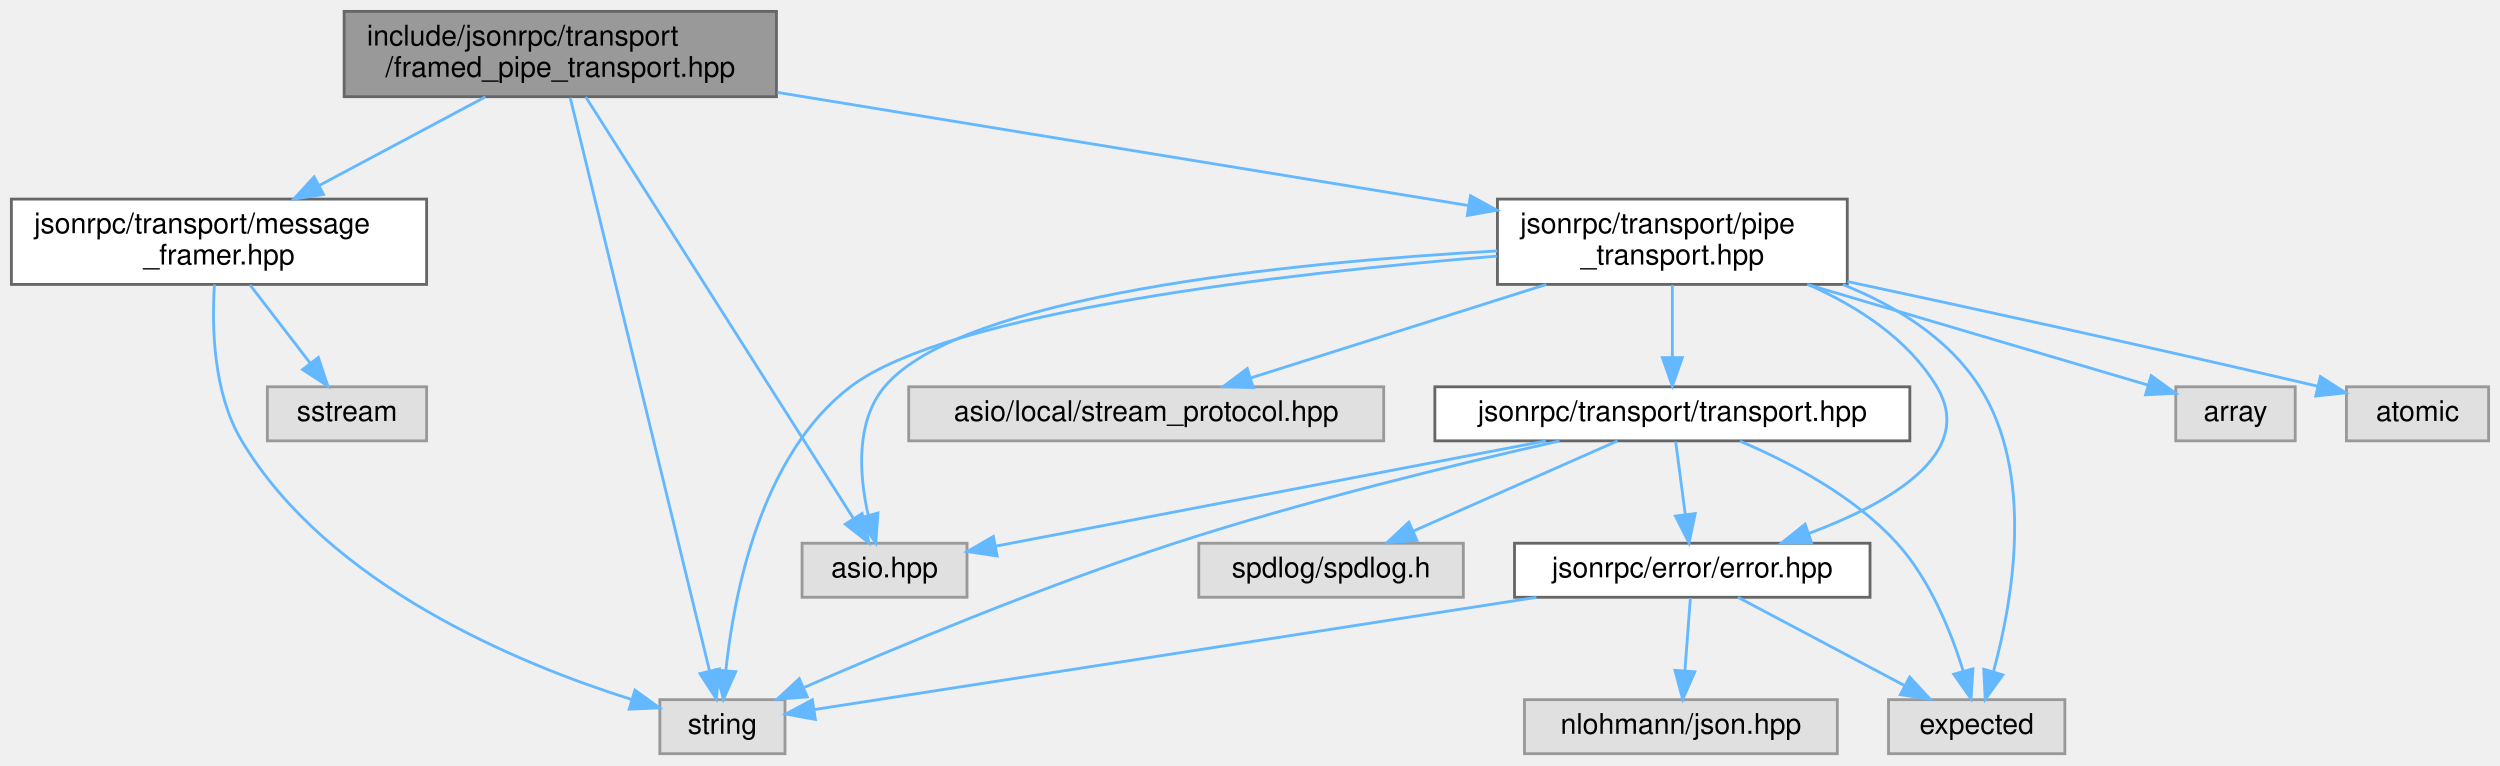
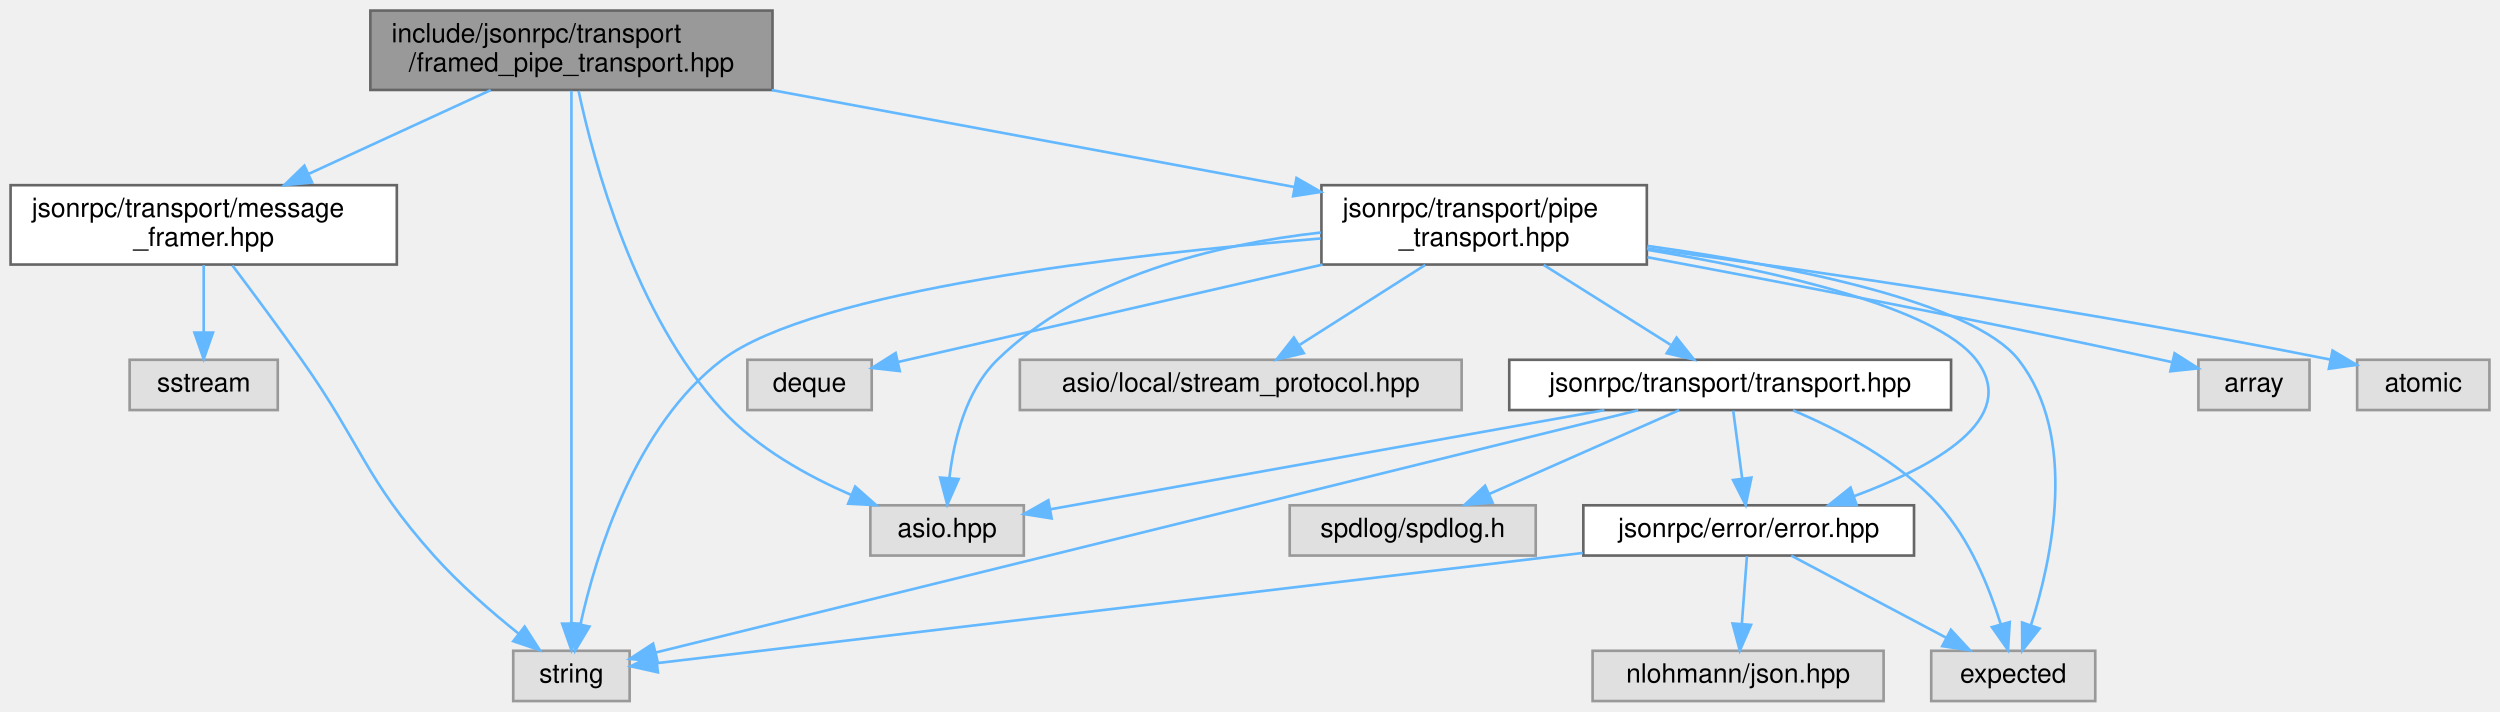
- <svg xmlns="http://www.w3.org/2000/svg" xmlns:xlink="http://www.w3.org/1999/xlink" width="879pt" height="269pt" viewBox="0.00 0.00 879.00 269.00">
+ <svg xmlns="http://www.w3.org/2000/svg" xmlns:xlink="http://www.w3.org/1999/xlink" width="945pt" height="269pt" viewBox="0.00 0.00 945.00 269.00">
  <g id="graph0" class="graph" transform="scale(1 1) rotate(0) translate(4 265)">
    <g id="Node000001" class="node">
      <g id="a_Node000001">
        <a xlink:title=" ">
-           <polygon fill="#999999" stroke="#666666" points="269,-261 117,-261 117,-231 269,-231 269,-261" />
-           <text text-anchor="start" x="125" y="-249" font-family="Helvetica,sans-Serif" font-size="10.00">include/jsonrpc/transport</text>
-           <text text-anchor="middle" x="193" y="-238" font-family="Helvetica,sans-Serif" font-size="10.00">/framed_pipe_transport.hpp</text>
+           <polygon fill="#999999" stroke="#666666" points="288,-261 136,-261 136,-231 288,-231 288,-261" />
+           <text text-anchor="start" x="144" y="-249" font-family="Helvetica,sans-Serif" font-size="10.00">include/jsonrpc/transport</text>
+           <text text-anchor="middle" x="212" y="-238" font-family="Helvetica,sans-Serif" font-size="10.00">/framed_pipe_transport.hpp</text>
        </a>
      </g>
    </g>
    <g id="Node000002" class="node">
      <g id="a_Node000002">
        <a xlink:title=" ">
-           <polygon fill="#e0e0e0" stroke="#999999" points="272,-19 228,-19 228,0 272,0 272,-19" />
-           <text text-anchor="middle" x="250" y="-7" font-family="Helvetica,sans-Serif" font-size="10.00">string</text>
+           <polygon fill="#e0e0e0" stroke="#999999" points="234,-19 190,-19 190,0 234,0 234,-19" />
+           <text text-anchor="middle" x="212" y="-7" font-family="Helvetica,sans-Serif" font-size="10.00">string</text>
        </a>
      </g>
    </g>
    <g id="edge1_Node000001_Node000002" class="edge">
      <g id="a_edge1_Node000001_Node000002">
        <a xlink:title=" ">
-           <path fill="none" stroke="#63b8ff" d="M196.48,-230.68C206.33,-190.17 234.4,-74.68 245.45,-29.22" />
-           <polygon fill="#63b8ff" stroke="#63b8ff" points="248.91,-29.8 247.87,-19.26 242.11,-28.15 248.91,-29.8" />
+           <path fill="none" stroke="#63b8ff" d="M212,-230.68C212,-190.25 212,-75.17 212,-29.51" />
+           <polygon fill="#63b8ff" stroke="#63b8ff" points="215.5,-29.26 212,-19.26 208.5,-29.26 215.5,-29.26" />
        </a>
      </g>
    </g>
    <g id="Node000003" class="node">
      <g id="a_Node000003">
        <a xlink:title=" ">
-           <polygon fill="#e0e0e0" stroke="#999999" points="336,-74 278,-74 278,-55 336,-55 336,-74" />
-           <text text-anchor="middle" x="307" y="-62" font-family="Helvetica,sans-Serif" font-size="10.00">asio.hpp</text>
+           <polygon fill="#e0e0e0" stroke="#999999" points="383,-74 325,-74 325,-55 383,-55 383,-74" />
+           <text text-anchor="middle" x="354" y="-62" font-family="Helvetica,sans-Serif" font-size="10.00">asio.hpp</text>
        </a>
      </g>
    </g>
    <g id="edge2_Node000001_Node000003" class="edge">
      <g id="a_edge2_Node000001_Node000003">
        <a xlink:title=" ">
-           <path fill="none" stroke="#63b8ff" d="M201.95,-230.91C222.58,-198.43 273.44,-118.34 295.96,-82.88" />
-           <polygon fill="#63b8ff" stroke="#63b8ff" points="299.11,-84.45 301.52,-74.13 293.2,-80.7 299.11,-84.45" />
+           <path fill="none" stroke="#63b8ff" d="M214.7,-230.64C220.4,-203.91 235.92,-145.94 269,-110 282.2,-95.66 301.1,-85.13 317.72,-77.92" />
+           <polygon fill="#63b8ff" stroke="#63b8ff" points="319.25,-81.08 327.19,-74.06 316.61,-74.6 319.25,-81.08" />
        </a>
      </g>
    </g>
    <g id="Node000004" class="node">
      <g id="a_Node000004">
        <a xlink:href="message__framer_8hpp.html" target="_top" xlink:title=" ">
          <polygon fill="white" stroke="#666666" points="146,-195 0,-195 0,-165 146,-165 146,-195" />
          <text text-anchor="start" x="8" y="-183" font-family="Helvetica,sans-Serif" font-size="10.00">jsonrpc/transport/message</text>
          <text text-anchor="middle" x="73" y="-172" font-family="Helvetica,sans-Serif" font-size="10.00">_framer.hpp</text>
        </a>
      </g>
    </g>
    <g id="edge3_Node000001_Node000004" class="edge">
      <g id="a_edge3_Node000001_Node000004">
        <a xlink:title=" ">
-           <path fill="none" stroke="#63b8ff" d="M166.67,-230.95C149.47,-221.78 126.82,-209.71 108.11,-199.72" />
-           <polygon fill="#63b8ff" stroke="#63b8ff" points="109.74,-196.63 99.27,-195.01 106.45,-202.81 109.74,-196.63" />
+           <path fill="none" stroke="#63b8ff" d="M181.5,-230.95C161.31,-221.66 134.63,-209.38 112.78,-199.32" />
+           <polygon fill="#63b8ff" stroke="#63b8ff" points="113.98,-196.02 103.43,-195.01 111.05,-202.37 113.98,-196.02" />
        </a>
      </g>
    </g>
    <g id="Node000006" class="node">
      <g id="a_Node000006">
        <a xlink:href="pipe__transport_8hpp.html" target="_top" xlink:title=" ">
-           <polygon fill="white" stroke="#666666" points="645.5,-195 522.5,-195 522.5,-165 645.5,-165 645.5,-195" />
-           <text text-anchor="start" x="530.5" y="-183" font-family="Helvetica,sans-Serif" font-size="10.00">jsonrpc/transport/pipe</text>
-           <text text-anchor="middle" x="584" y="-172" font-family="Helvetica,sans-Serif" font-size="10.00">_transport.hpp</text>
+           <polygon fill="white" stroke="#666666" points="618.5,-195 495.5,-195 495.5,-165 618.5,-165 618.5,-195" />
+           <text text-anchor="start" x="503.5" y="-183" font-family="Helvetica,sans-Serif" font-size="10.00">jsonrpc/transport/pipe</text>
+           <text text-anchor="middle" x="557" y="-172" font-family="Helvetica,sans-Serif" font-size="10.00">_transport.hpp</text>
        </a>
      </g>
    </g>
    <g id="edge6_Node000001_Node000006" class="edge">
      <g id="a_edge6_Node000001_Node000006">
        <a xlink:title=" ">
-           <path fill="none" stroke="#63b8ff" d="M269.32,-232.51C339.75,-220.98 443.55,-203.99 512.43,-192.71" />
-           <polygon fill="#63b8ff" stroke="#63b8ff" points="513.03,-196.16 522.33,-191.09 511.9,-189.26 513.03,-196.16" />
+           <path fill="none" stroke="#63b8ff" d="M287.71,-230.95C346.47,-220.06 427.37,-205.05 485.13,-194.33" />
+           <polygon fill="#63b8ff" stroke="#63b8ff" points="486.08,-197.72 495.27,-192.45 484.8,-190.83 486.08,-197.72" />
        </a>
      </g>
    </g>
    <g id="edge5_Node000004_Node000002" class="edge">
      <g id="a_edge5_Node000004_Node000002">
        <a xlink:title=" ">
-           <path fill="none" stroke="#63b8ff" d="M71.41,-164.98C70.43,-150.23 70.91,-126.87 81,-110 111.31,-59.33 178.1,-31.65 218.04,-19.07" />
-           <polygon fill="#63b8ff" stroke="#63b8ff" points="219.26,-22.35 227.82,-16.12 217.23,-15.65 219.26,-22.35" />
+           <path fill="none" stroke="#63b8ff" d="M83.85,-164.68C91.31,-154.75 101.39,-141.17 110,-129 132.92,-96.59 133.57,-84.62 160,-55 169.64,-44.2 181.89,-33.59 192.08,-25.45" />
+           <polygon fill="#63b8ff" stroke="#63b8ff" points="194.31,-28.14 200.04,-19.23 190.01,-22.62 194.31,-28.14" />
        </a>
      </g>
    </g>
    <g id="Node000005" class="node">
      <g id="a_Node000005">
        <a xlink:title=" ">
-           <polygon fill="#e0e0e0" stroke="#999999" points="146,-129 90,-129 90,-110 146,-110 146,-129" />
-           <text text-anchor="middle" x="118" y="-117" font-family="Helvetica,sans-Serif" font-size="10.00">sstream</text>
+           <polygon fill="#e0e0e0" stroke="#999999" points="101,-129 45,-129 45,-110 101,-110 101,-129" />
+           <text text-anchor="middle" x="73" y="-117" font-family="Helvetica,sans-Serif" font-size="10.00">sstream</text>
        </a>
      </g>
    </g>
    <g id="edge4_Node000004_Node000005" class="edge">
      <g id="a_edge4_Node000004_Node000005">
        <a xlink:title=" ">
-           <path fill="none" stroke="#63b8ff" d="M83.89,-164.84C90.29,-156.52 98.42,-145.96 105.13,-137.23" />
-           <polygon fill="#63b8ff" stroke="#63b8ff" points="107.93,-139.33 111.26,-129.27 102.39,-135.06 107.93,-139.33" />
-         </a>
-       </g>
-     </g>
-     <g id="edge10_Node000006_Node000002" class="edge">
-       <g id="a_edge10_Node000006_Node000002">
-         <a xlink:title=" ">
-           <path fill="none" stroke="#63b8ff" d="M522.33,-174.95C448.33,-168.97 329.85,-155.51 295,-129 263.43,-104.99 254.01,-56.04 251.2,-29.18" />
-           <polygon fill="#63b8ff" stroke="#63b8ff" points="254.68,-28.83 250.35,-19.15 247.7,-29.41 254.68,-28.83" />
-         </a>
-       </g>
-     </g>
-     <g id="edge11_Node000006_Node000003" class="edge">
-       <g id="a_edge11_Node000006_Node000003">
-         <a xlink:title=" ">
-           <path fill="none" stroke="#63b8ff" d="M522.49,-176.78C449.39,-172.7 333.91,-161.2 307,-129 296.74,-116.72 298.11,-97.94 301.23,-83.99" />
-           <polygon fill="#63b8ff" stroke="#63b8ff" points="304.69,-84.62 303.91,-74.05 297.93,-82.79 304.69,-84.62" />
+           <path fill="none" stroke="#63b8ff" d="M73,-164.84C73,-157.21 73,-147.7 73,-139.45" />
+           <polygon fill="#63b8ff" stroke="#63b8ff" points="76.5,-139.27 73,-129.27 69.5,-139.27 76.5,-139.27" />
+         </a>
+       </g>
+     </g>
+     <g id="edge11_Node000006_Node000002" class="edge">
+       <g id="a_edge11_Node000006_Node000002">
+         <a xlink:title=" ">
+           <path fill="none" stroke="#63b8ff" d="M495.25,-174.86C421.51,-168.8 303.77,-155.28 269,-129 236.17,-104.19 221.31,-55.57 215.4,-28.97" />
+           <polygon fill="#63b8ff" stroke="#63b8ff" points="218.8,-28.15 213.38,-19.05 211.94,-29.55 218.8,-28.15" />
+         </a>
+       </g>
+     </g>
+     <g id="edge12_Node000006_Node000003" class="edge">
+       <g id="a_edge12_Node000006_Node000003">
+         <a xlink:title=" ">
+           <path fill="none" stroke="#63b8ff" d="M495.3,-177.11C455.52,-172.66 405.35,-160.54 373,-129 361.04,-117.34 356.53,-98.48 354.87,-84.34" />
+           <polygon fill="#63b8ff" stroke="#63b8ff" points="358.35,-83.93 354.07,-74.24 351.37,-84.48 358.35,-83.93" />
        </a>
      </g>
    </g>
    <g id="Node000007" class="node">
      <g id="a_Node000007">
        <a xlink:title=" ">
-           <polygon fill="#e0e0e0" stroke="#999999" points="803,-129 761,-129 761,-110 803,-110 803,-129" />
-           <text text-anchor="middle" x="782" y="-117" font-family="Helvetica,sans-Serif" font-size="10.00">array</text>
+           <polygon fill="#e0e0e0" stroke="#999999" points="869,-129 827,-129 827,-110 869,-110 869,-129" />
+           <text text-anchor="middle" x="848" y="-117" font-family="Helvetica,sans-Serif" font-size="10.00">array</text>
        </a>
      </g>
    </g>
    <g id="edge7_Node000006_Node000007" class="edge">
      <g id="a_edge7_Node000006_Node000007">
        <a xlink:title=" ">
-           <path fill="none" stroke="#63b8ff" d="M631.43,-164.99C668.59,-154.01 719.21,-139.05 751.25,-129.59" />
-           <polygon fill="#63b8ff" stroke="#63b8ff" points="752.36,-132.91 760.96,-126.72 750.38,-126.19 752.36,-132.91" />
+           <path fill="none" stroke="#63b8ff" d="M618.72,-167.76C670.67,-158.1 746.87,-143.48 813,-129 814.27,-128.72 815.57,-128.43 816.88,-128.14" />
+           <polygon fill="#63b8ff" stroke="#63b8ff" points="818,-131.47 826.94,-125.78 816.4,-124.65 818,-131.47" />
        </a>
      </g>
    </g>
    <g id="Node000008" class="node">
      <g id="a_Node000008">
        <a xlink:title=" ">
-           <polygon fill="#e0e0e0" stroke="#999999" points="871,-129 821,-129 821,-110 871,-110 871,-129" />
-           <text text-anchor="middle" x="846" y="-117" font-family="Helvetica,sans-Serif" font-size="10.00">atomic</text>
+           <polygon fill="#e0e0e0" stroke="#999999" points="937,-129 887,-129 887,-110 937,-110 937,-129" />
+           <text text-anchor="middle" x="912" y="-117" font-family="Helvetica,sans-Serif" font-size="10.00">atomic</text>
        </a>
      </g>
    </g>
    <g id="edge8_Node000006_Node000008" class="edge">
      <g id="a_edge8_Node000006_Node000008">
        <a xlink:title=" ">
-           <path fill="none" stroke="#63b8ff" d="M645.56,-166.01C689.17,-156.69 749.3,-143.6 810.88,-129.21" />
-           <polygon fill="#63b8ff" stroke="#63b8ff" points="811.83,-132.59 820.77,-126.89 810.23,-125.77 811.83,-132.59" />
+           <path fill="none" stroke="#63b8ff" d="M618.53,-171.1C681.21,-162.67 781.38,-148.16 876.98,-129.05" />
+           <polygon fill="#63b8ff" stroke="#63b8ff" points="877.7,-132.48 886.81,-127.07 876.31,-125.62 877.7,-132.48" />
        </a>
      </g>
    </g>
    <g id="Node000009" class="node">
      <g id="a_Node000009">
        <a xlink:title=" ">
-           <polygon fill="#e0e0e0" stroke="#999999" points="722,-19 660,-19 660,0 722,0 722,-19" />
-           <text text-anchor="middle" x="691" y="-7" font-family="Helvetica,sans-Serif" font-size="10.00">expected</text>
+           <polygon fill="#e0e0e0" stroke="#999999" points="325.5,-129 278.5,-129 278.5,-110 325.5,-110 325.5,-129" />
+           <text text-anchor="middle" x="302" y="-117" font-family="Helvetica,sans-Serif" font-size="10.00">deque</text>
        </a>
      </g>
    </g>
    <g id="edge9_Node000006_Node000009" class="edge">
      <g id="a_edge9_Node000006_Node000009">
        <a xlink:title=" ">
-           <path fill="none" stroke="#63b8ff" d="M643.89,-164.98C662.53,-157.5 681.04,-146.15 692,-129 711.5,-98.48 703.71,-53.9 696.94,-29.03" />
-           <polygon fill="#63b8ff" stroke="#63b8ff" points="700.2,-27.7 694,-19.11 693.49,-29.69 700.2,-27.7" />
+           <path fill="none" stroke="#63b8ff" d="M495.92,-164.99C445.63,-153.45 376.22,-137.53 335.53,-128.19" />
+           <polygon fill="#63b8ff" stroke="#63b8ff" points="336.11,-124.74 325.58,-125.91 334.55,-131.56 336.11,-124.74" />
        </a>
      </g>
    </g>
    <g id="Node000010" class="node">
      <g id="a_Node000010">
        <a xlink:title=" ">
-           <polygon fill="#e0e0e0" stroke="#999999" points="482.5,-129 315.5,-129 315.5,-110 482.5,-110 482.5,-129" />
-           <text text-anchor="middle" x="399" y="-117" font-family="Helvetica,sans-Serif" font-size="10.00">asio/local/stream_protocol.hpp</text>
-         </a>
-       </g>
-     </g>
-     <g id="edge12_Node000006_Node000010" class="edge">
-       <g id="a_edge12_Node000006_Node000010">
-         <a xlink:title=" ">
-           <path fill="none" stroke="#63b8ff" d="M539.69,-164.99C507.9,-154.94 465.58,-141.55 435.68,-132.1" />
-           <polygon fill="#63b8ff" stroke="#63b8ff" points="436.64,-128.73 426.05,-129.05 434.53,-135.41 436.64,-128.73" />
+           <polygon fill="#e0e0e0" stroke="#999999" points="788,-19 726,-19 726,0 788,0 788,-19" />
+           <text text-anchor="middle" x="757" y="-7" font-family="Helvetica,sans-Serif" font-size="10.00">expected</text>
+         </a>
+       </g>
+     </g>
+     <g id="edge10_Node000006_Node000010" class="edge">
+       <g id="a_edge10_Node000006_Node000010">
+         <a xlink:title=" ">
+           <path fill="none" stroke="#63b8ff" d="M618.71,-172.05C671.56,-164.68 741.77,-151.01 759,-129 781.64,-100.08 771.73,-53.88 763.66,-28.55" />
+           <polygon fill="#63b8ff" stroke="#63b8ff" points="766.97,-27.41 760.42,-19.09 760.35,-29.68 766.97,-27.41" />
        </a>
      </g>
    </g>
    <g id="Node000011" class="node">
      <g id="a_Node000011">
-         <a xlink:href="error_8hpp.html" target="_top" xlink:title=" ">
-           <polygon fill="white" stroke="#666666" points="653.5,-74 528.5,-74 528.5,-55 653.5,-55 653.5,-74" />
-           <text text-anchor="middle" x="591" y="-62" font-family="Helvetica,sans-Serif" font-size="10.00">jsonrpc/error/error.hpp</text>
+         <a xlink:title=" ">
+           <polygon fill="#e0e0e0" stroke="#999999" points="548.5,-129 381.5,-129 381.5,-110 548.5,-110 548.5,-129" />
+           <text text-anchor="middle" x="465" y="-117" font-family="Helvetica,sans-Serif" font-size="10.00">asio/local/stream_protocol.hpp</text>
        </a>
      </g>
    </g>
    <g id="edge13_Node000006_Node000011" class="edge">
      <g id="a_edge13_Node000006_Node000011">
        <a xlink:title=" ">
-           <path fill="none" stroke="#63b8ff" d="M632.1,-164.8C649.37,-157.12 667.03,-145.68 677,-129 691.03,-105.53 660.42,-88.04 631.91,-77.42" />
-           <polygon fill="#63b8ff" stroke="#63b8ff" points="632.98,-74.09 622.39,-74.09 630.67,-80.7 632.98,-74.09" />
+           <path fill="none" stroke="#63b8ff" d="M534.73,-164.84C520.33,-155.68 501.67,-143.82 487.27,-134.66" />
+           <polygon fill="#63b8ff" stroke="#63b8ff" points="488.83,-131.51 478.52,-129.09 485.08,-137.41 488.83,-131.51" />
+         </a>
+       </g>
+     </g>
+     <g id="Node000012" class="node">
+       <g id="a_Node000012">
+         <a xlink:href="error_8hpp.html" target="_top" xlink:title=" ">
+           <polygon fill="white" stroke="#666666" points="719.5,-74 594.5,-74 594.5,-55 719.5,-55 719.5,-74" />
+           <text text-anchor="middle" x="657" y="-62" font-family="Helvetica,sans-Serif" font-size="10.00">jsonrpc/error/error.hpp</text>
+         </a>
+       </g>
+     </g>
+     <g id="edge14_Node000006_Node000012" class="edge">
+       <g id="a_edge14_Node000006_Node000012">
+         <a xlink:title=" ">
+           <path fill="none" stroke="#63b8ff" d="M618.89,-170.54C666.91,-162.56 727.79,-148.84 743,-129 760.12,-106.67 726.81,-88.52 696.79,-77.43" />
+           <polygon fill="#63b8ff" stroke="#63b8ff" points="697.82,-74.08 687.23,-74.08 695.51,-80.69 697.82,-74.08" />
+         </a>
+       </g>
+     </g>
+     <g id="Node000014" class="node">
+       <g id="a_Node000014">
+         <a xlink:href="transport_8hpp.html" target="_top" xlink:title=" ">
+           <polygon fill="white" stroke="#666666" points="733.5,-129 566.5,-129 566.5,-110 733.5,-110 733.5,-129" />
+           <text text-anchor="middle" x="650" y="-117" font-family="Helvetica,sans-Serif" font-size="10.00">jsonrpc/transport/transport.hpp</text>
+         </a>
+       </g>
+     </g>
+     <g id="edge18_Node000006_Node000014" class="edge">
+       <g id="a_edge18_Node000006_Node000014">
+         <a xlink:title=" ">
+           <path fill="none" stroke="#63b8ff" d="M579.51,-164.84C594.06,-155.68 612.93,-143.82 627.49,-134.66" />
+           <polygon fill="#63b8ff" stroke="#63b8ff" points="629.74,-137.38 636.34,-129.09 626.01,-131.46 629.74,-137.38" />
+         </a>
+       </g>
+     </g>
+     <g id="edge16_Node000012_Node000002" class="edge">
+       <g id="a_edge16_Node000012_Node000002">
+         <a xlink:title=" ">
+           <path fill="none" stroke="#63b8ff" d="M594.28,-55.99C591.48,-55.65 588.71,-55.32 586,-55 459.61,-39.92 309.18,-22.04 244.36,-14.34" />
+           <polygon fill="#63b8ff" stroke="#63b8ff" points="244.69,-10.86 234.34,-13.15 243.86,-17.81 244.69,-10.86" />
+         </a>
+       </g>
+     </g>
+     <g id="edge15_Node000012_Node000010" class="edge">
+       <g id="a_edge15_Node000012_Node000010">
+         <a xlink:title=" ">
+           <path fill="none" stroke="#63b8ff" d="M673.07,-54.98C688.86,-46.61 713.22,-33.7 731.63,-23.95" />
+           <polygon fill="#63b8ff" stroke="#63b8ff" points="733.44,-26.95 740.64,-19.17 730.17,-20.76 733.44,-26.95" />
        </a>
      </g>
    </g>
    <g id="Node000013" class="node">
      <g id="a_Node000013">
-         <a xlink:href="transport_8hpp.html" target="_top" xlink:title=" ">
-           <polygon fill="white" stroke="#666666" points="667.5,-129 500.5,-129 500.5,-110 667.5,-110 667.5,-129" />
-           <text text-anchor="middle" x="584" y="-117" font-family="Helvetica,sans-Serif" font-size="10.00">jsonrpc/transport/transport.hpp</text>
-         </a>
-       </g>
-     </g>
-     <g id="edge17_Node000006_Node000013" class="edge">
-       <g id="a_edge17_Node000006_Node000013">
-         <a xlink:title=" ">
-           <path fill="none" stroke="#63b8ff" d="M584,-164.84C584,-157.21 584,-147.7 584,-139.45" />
-           <polygon fill="#63b8ff" stroke="#63b8ff" points="587.5,-139.27 584,-129.27 580.5,-139.27 587.5,-139.27" />
-         </a>
-       </g>
-     </g>
-     <g id="edge15_Node000011_Node000002" class="edge">
-       <g id="a_edge15_Node000011_Node000002">
-         <a xlink:title=" ">
-           <path fill="none" stroke="#63b8ff" d="M536.21,-54.98C464.43,-43.83 340.84,-24.62 282.41,-15.54" />
-           <polygon fill="#63b8ff" stroke="#63b8ff" points="282.7,-12.04 272.29,-13.96 281.63,-18.96 282.7,-12.04" />
-         </a>
-       </g>
-     </g>
-     <g id="edge14_Node000011_Node000009" class="edge">
-       <g id="a_edge14_Node000011_Node000009">
-         <a xlink:title=" ">
-           <path fill="none" stroke="#63b8ff" d="M607.07,-54.98C622.86,-46.61 647.22,-33.7 665.63,-23.95" />
-           <polygon fill="#63b8ff" stroke="#63b8ff" points="667.44,-26.95 674.64,-19.17 664.17,-20.76 667.44,-26.95" />
-         </a>
-       </g>
-     </g>
-     <g id="Node000012" class="node">
-       <g id="a_Node000012">
-         <a xlink:title=" ">
-           <polygon fill="#e0e0e0" stroke="#999999" points="642,-19 532,-19 532,0 642,0 642,-19" />
-           <text text-anchor="middle" x="587" y="-7" font-family="Helvetica,sans-Serif" font-size="10.00">nlohmann/json.hpp</text>
-         </a>
-       </g>
-     </g>
-     <g id="edge16_Node000011_Node000012" class="edge">
-       <g id="a_edge16_Node000011_Node000012">
-         <a xlink:title=" ">
-           <path fill="none" stroke="#63b8ff" d="M590.34,-54.75C589.82,-47.8 589.06,-37.85 588.41,-29.13" />
-           <polygon fill="#63b8ff" stroke="#63b8ff" points="591.89,-28.8 587.65,-19.09 584.91,-29.32 591.89,-28.8" />
-         </a>
-       </g>
-     </g>
-     <g id="edge19_Node000013_Node000002" class="edge">
-       <g id="a_edge19_Node000013_Node000002">
-         <a xlink:title=" ">
-           <path fill="none" stroke="#63b8ff" d="M544.31,-109.97C508.56,-101.92 454.76,-88.88 409,-74 362.58,-58.9 310.28,-37.04 278.75,-23.31" />
-           <polygon fill="#63b8ff" stroke="#63b8ff" points="279.84,-19.97 269.28,-19.16 277.03,-26.38 279.84,-19.97" />
-         </a>
-       </g>
-     </g>
-     <g id="edge20_Node000013_Node000003" class="edge">
-       <g id="a_edge20_Node000013_Node000003">
-         <a xlink:title=" ">
-           <path fill="none" stroke="#63b8ff" d="M539.5,-109.98C485.98,-99.75 397.03,-82.73 346.07,-72.98" />
-           <polygon fill="#63b8ff" stroke="#63b8ff" points="346.58,-69.51 336.1,-71.07 345.26,-76.38 346.58,-69.51" />
-         </a>
-       </g>
-     </g>
-     <g id="edge18_Node000013_Node000009" class="edge">
-       <g id="a_edge18_Node000013_Node000009">
-         <a xlink:title=" ">
-           <path fill="none" stroke="#63b8ff" d="M607.75,-109.89C625,-102.61 647.88,-90.68 663,-74 674.62,-61.18 682.02,-42.76 686.27,-29.06" />
-           <polygon fill="#63b8ff" stroke="#63b8ff" points="689.68,-29.85 689.03,-19.28 682.94,-27.95 689.68,-29.85" />
-         </a>
-       </g>
-     </g>
-     <g id="edge22_Node000013_Node000011" class="edge">
-       <g id="a_edge22_Node000013_Node000011">
-         <a xlink:title=" ">
-           <path fill="none" stroke="#63b8ff" d="M585.16,-109.75C586.07,-102.8 587.39,-92.85 588.54,-84.13" />
-           <polygon fill="#63b8ff" stroke="#63b8ff" points="592.03,-84.46 589.87,-74.09 585.09,-83.54 592.03,-84.46" />
-         </a>
-       </g>
-     </g>
-     <g id="Node000014" class="node">
-       <g id="a_Node000014">
-         <a xlink:title=" ">
-           <polygon fill="#e0e0e0" stroke="#999999" points="510.5,-74 417.5,-74 417.5,-55 510.5,-55 510.5,-74" />
-           <text text-anchor="middle" x="464" y="-62" font-family="Helvetica,sans-Serif" font-size="10.00">spdlog/spdlog.h</text>
-         </a>
-       </g>
-     </g>
-     <g id="edge21_Node000013_Node000014" class="edge">
-       <g id="a_edge21_Node000013_Node000014">
-         <a xlink:title=" ">
-           <path fill="none" stroke="#63b8ff" d="M564.72,-109.98C545.33,-101.42 515.19,-88.11 492.93,-78.28" />
-           <polygon fill="#63b8ff" stroke="#63b8ff" points="494.19,-75.01 483.63,-74.17 491.36,-81.41 494.19,-75.01" />
+         <a xlink:title=" ">
+           <polygon fill="#e0e0e0" stroke="#999999" points="708,-19 598,-19 598,0 708,0 708,-19" />
+           <text text-anchor="middle" x="653" y="-7" font-family="Helvetica,sans-Serif" font-size="10.00">nlohmann/json.hpp</text>
+         </a>
+       </g>
+     </g>
+     <g id="edge17_Node000012_Node000013" class="edge">
+       <g id="a_edge17_Node000012_Node000013">
+         <a xlink:title=" ">
+           <path fill="none" stroke="#63b8ff" d="M656.34,-54.75C655.82,-47.8 655.06,-37.85 654.41,-29.13" />
+           <polygon fill="#63b8ff" stroke="#63b8ff" points="657.89,-28.8 653.65,-19.09 650.91,-29.32 657.89,-28.8" />
+         </a>
+       </g>
+     </g>
+     <g id="edge20_Node000014_Node000002" class="edge">
+       <g id="a_edge20_Node000014_Node000002">
+         <a xlink:title=" ">
+           <path fill="none" stroke="#63b8ff" d="M615.26,-109.94C532.39,-89.5 324.01,-38.12 243.99,-18.39" />
+           <polygon fill="#63b8ff" stroke="#63b8ff" points="244.56,-14.92 234.01,-15.93 242.88,-21.72 244.56,-14.92" />
+         </a>
+       </g>
+     </g>
+     <g id="edge21_Node000014_Node000003" class="edge">
+       <g id="a_edge21_Node000014_Node000003">
+         <a xlink:title=" ">
+           <path fill="none" stroke="#63b8ff" d="M602.44,-109.98C544.26,-99.57 446.85,-82.13 392.91,-72.47" />
+           <polygon fill="#63b8ff" stroke="#63b8ff" points="393.51,-69.02 383.05,-70.7 392.27,-75.91 393.51,-69.02" />
+         </a>
+       </g>
+     </g>
+     <g id="edge19_Node000014_Node000010" class="edge">
+       <g id="a_edge19_Node000014_Node000010">
+         <a xlink:title=" ">
+           <path fill="none" stroke="#63b8ff" d="M673.75,-109.89C691,-102.61 713.88,-90.68 729,-74 740.62,-61.18 748.02,-42.76 752.27,-29.06" />
+           <polygon fill="#63b8ff" stroke="#63b8ff" points="755.68,-29.85 755.03,-19.28 748.94,-27.95 755.68,-29.85" />
+         </a>
+       </g>
+     </g>
+     <g id="edge23_Node000014_Node000012" class="edge">
+       <g id="a_edge23_Node000014_Node000012">
+         <a xlink:title=" ">
+           <path fill="none" stroke="#63b8ff" d="M651.16,-109.75C652.07,-102.8 653.39,-92.85 654.54,-84.13" />
+           <polygon fill="#63b8ff" stroke="#63b8ff" points="658.03,-84.46 655.87,-74.09 651.09,-83.54 658.03,-84.46" />
+         </a>
+       </g>
+     </g>
+     <g id="Node000015" class="node">
+       <g id="a_Node000015">
+         <a xlink:title=" ">
+           <polygon fill="#e0e0e0" stroke="#999999" points="576.5,-74 483.5,-74 483.5,-55 576.5,-55 576.5,-74" />
+           <text text-anchor="middle" x="530" y="-62" font-family="Helvetica,sans-Serif" font-size="10.00">spdlog/spdlog.h</text>
+         </a>
+       </g>
+     </g>
+     <g id="edge22_Node000014_Node000015" class="edge">
+       <g id="a_edge22_Node000014_Node000015">
+         <a xlink:title=" ">
+           <path fill="none" stroke="#63b8ff" d="M630.72,-109.98C611.33,-101.42 581.19,-88.11 558.93,-78.28" />
+           <polygon fill="#63b8ff" stroke="#63b8ff" points="560.19,-75.01 549.63,-74.17 557.36,-81.41 560.19,-75.01" />
        </a>
      </g>
    </g>
  </g>
</svg>
